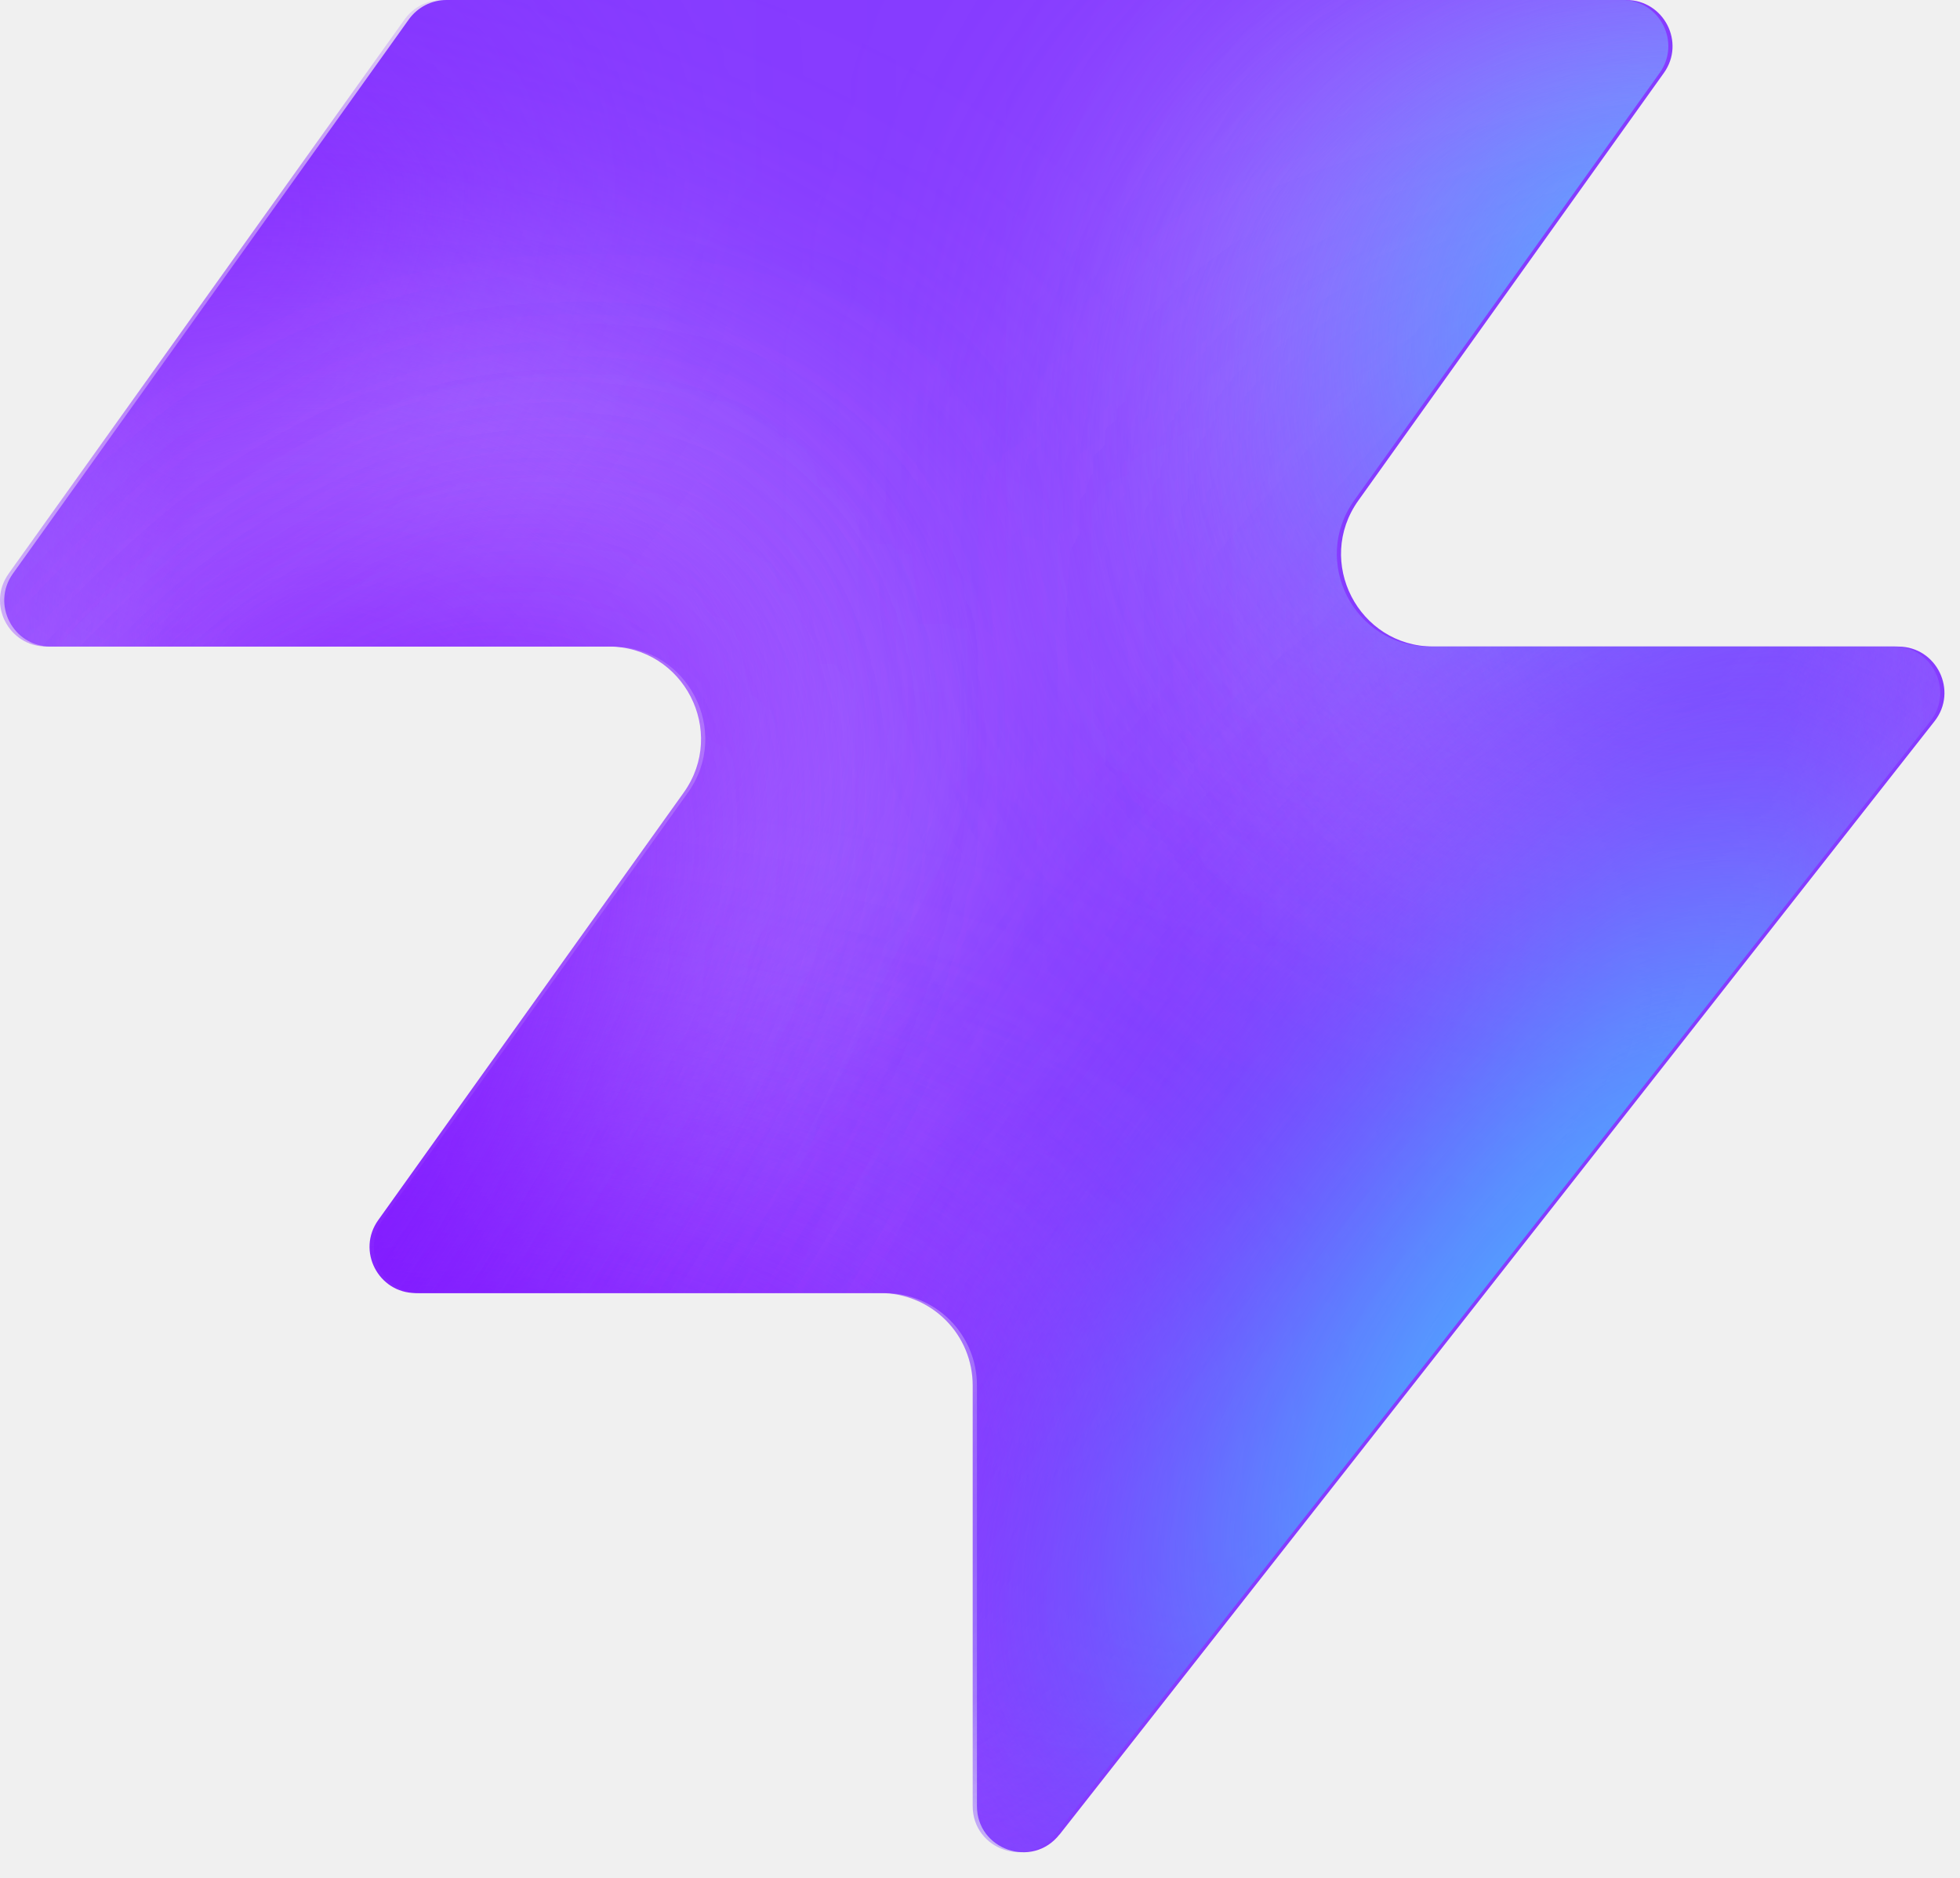
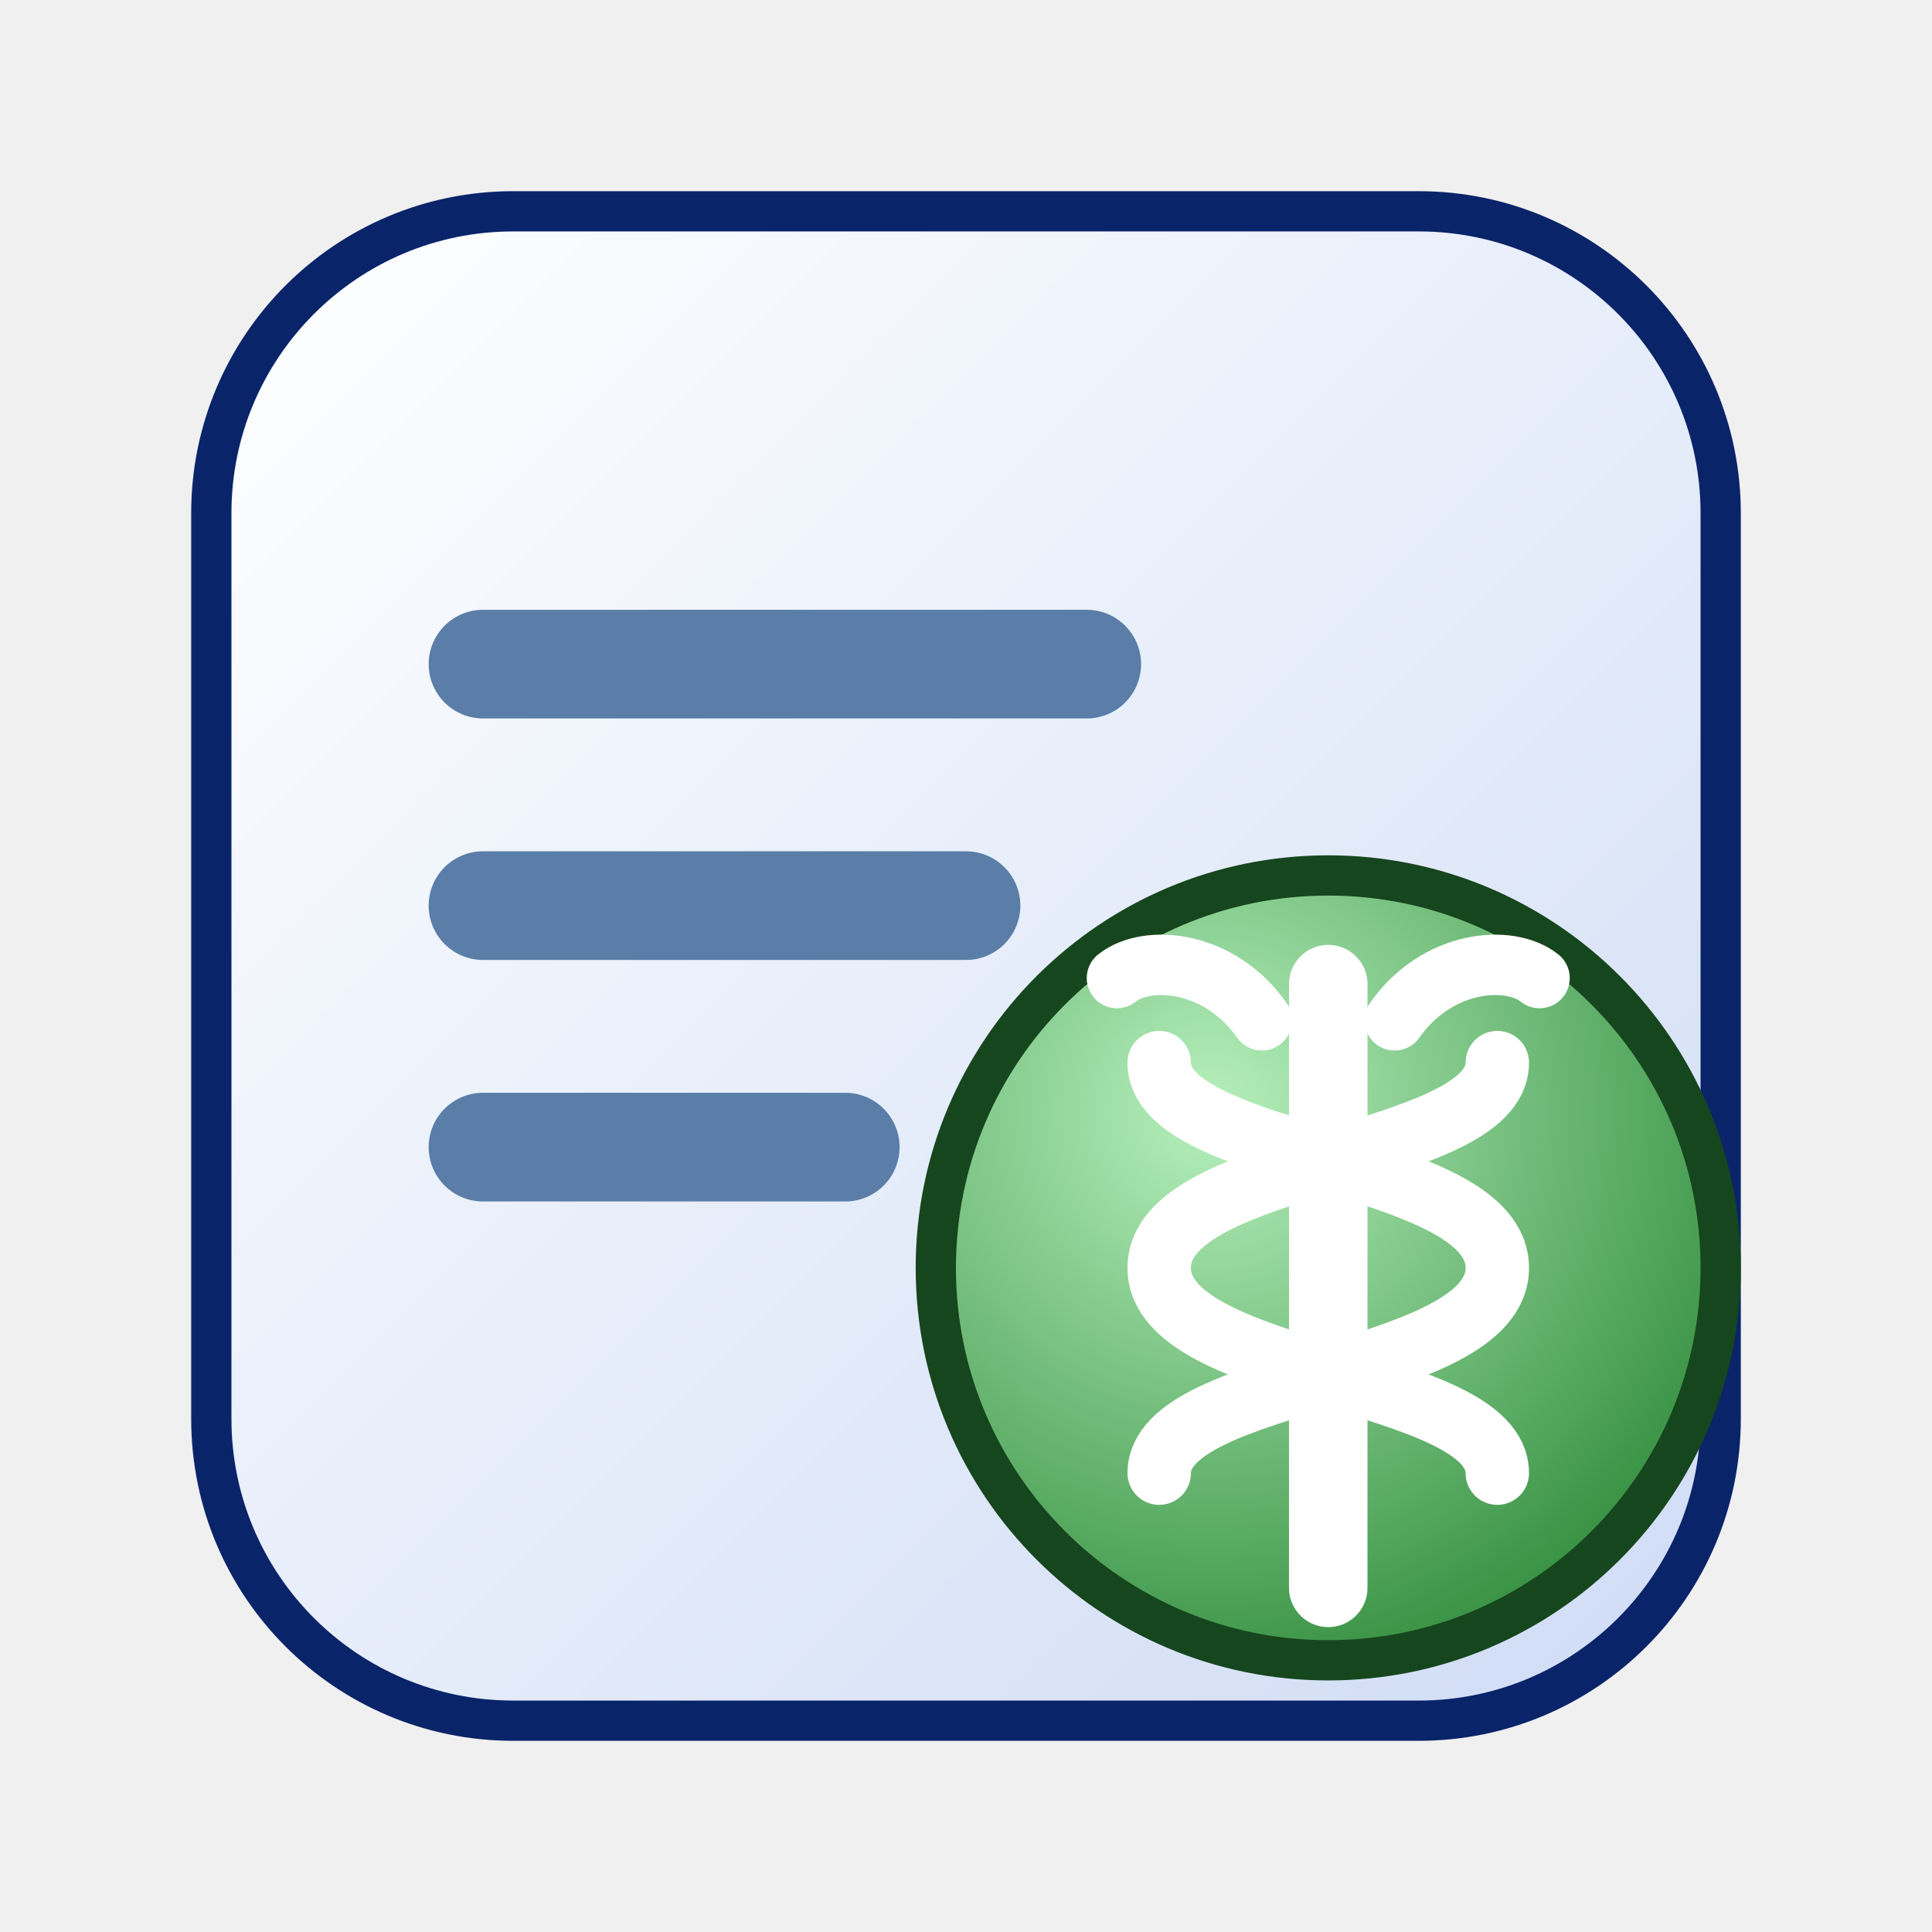
- <svg xmlns="http://www.w3.org/2000/svg" width="48" height="46" fill="none" viewBox="0 0 48 46">
-   <path fill="#863bff" d="M25.946 44.938c-.664.845-2.021.375-2.021-.698V33.937a2.26 2.26 0 0 0-2.262-2.262H10.287c-.92 0-1.456-1.04-.92-1.788l7.48-10.471c1.07-1.497 0-3.578-1.842-3.578H1.237c-.92 0-1.456-1.04-.92-1.788L10.013.474c.214-.297.556-.474.92-.474h28.894c.92 0 1.456 1.04.92 1.788l-7.48 10.471c-1.07 1.498 0 3.579 1.842 3.579h11.377c.943 0 1.473 1.088.89 1.83L25.947 44.94z" style="fill:#863bff;fill:color(display-p3 .525 .23 1);fill-opacity:1" />
-   <mask id="a" width="48" height="46" x="0" y="0" maskUnits="userSpaceOnUse" style="mask-type:alpha">
-     <path fill="#000" d="M25.842 44.938c-.664.844-2.021.375-2.021-.698V33.937a2.26 2.26 0 0 0-2.262-2.262H10.183c-.92 0-1.456-1.04-.92-1.788l7.48-10.471c1.07-1.498 0-3.579-1.842-3.579H1.133c-.92 0-1.456-1.04-.92-1.787L9.91.473c.214-.297.556-.474.92-.474h28.894c.92 0 1.456 1.04.92 1.788l-7.48 10.471c-1.07 1.498 0 3.578 1.842 3.578h11.377c.943 0 1.473 1.088.89 1.832L25.843 44.94z" style="fill:#000;fill-opacity:1" />
-   </mask>
-   <g mask="url(#a)">
-     <g filter="url(#b)">
-       <ellipse cx="5.508" cy="14.704" fill="#ede6ff" rx="5.508" ry="14.704" style="fill:#ede6ff;fill:color(display-p3 .927 .903 1);fill-opacity:1" transform="matrix(.00324 1 1 -.00324 -4.47 31.516)" />
-     </g>
-     <g filter="url(#c)">
-       <ellipse cx="10.399" cy="29.851" fill="#ede6ff" rx="10.399" ry="29.851" style="fill:#ede6ff;fill:color(display-p3 .927 .903 1);fill-opacity:1" transform="matrix(.00324 1 1 -.00324 -39.328 7.883)" />
-     </g>
-     <g filter="url(#d)">
-       <ellipse cx="5.508" cy="30.487" fill="#7e14ff" rx="5.508" ry="30.487" style="fill:#7e14ff;fill:color(display-p3 .492 .077 1);fill-opacity:1" transform="rotate(89.814 -25.913 -14.639)scale(1 -1)" />
-     </g>
-     <g filter="url(#e)">
-       <ellipse cx="5.508" cy="30.599" fill="#7e14ff" rx="5.508" ry="30.599" style="fill:#7e14ff;fill:color(display-p3 .492 .077 1);fill-opacity:1" transform="rotate(89.814 -32.644 -3.334)scale(1 -1)" />
-     </g>
-     <g filter="url(#f)">
-       <ellipse cx="5.508" cy="30.599" fill="#7e14ff" rx="5.508" ry="30.599" style="fill:#7e14ff;fill:color(display-p3 .492 .077 1);fill-opacity:1" transform="matrix(.00324 1 1 -.00324 -34.34 30.47)" />
-     </g>
-     <g filter="url(#g)">
-       <ellipse cx="14.072" cy="22.078" fill="#ede6ff" rx="14.072" ry="22.078" style="fill:#ede6ff;fill:color(display-p3 .927 .903 1);fill-opacity:1" transform="rotate(93.35 24.506 48.493)scale(-1 1)" />
-     </g>
-     <g filter="url(#h)">
-       <ellipse cx="3.47" cy="21.501" fill="#7e14ff" rx="3.47" ry="21.501" style="fill:#7e14ff;fill:color(display-p3 .492 .077 1);fill-opacity:1" transform="rotate(89.009 28.708 47.59)scale(-1 1)" />
-     </g>
-     <g filter="url(#i)">
-       <ellipse cx="3.47" cy="21.501" fill="#7e14ff" rx="3.47" ry="21.501" style="fill:#7e14ff;fill:color(display-p3 .492 .077 1);fill-opacity:1" transform="rotate(89.009 28.708 47.59)scale(-1 1)" />
-     </g>
-     <g filter="url(#j)">
-       <ellipse cx=".387" cy="8.972" fill="#7e14ff" rx="4.407" ry="29.108" style="fill:#7e14ff;fill:color(display-p3 .492 .077 1);fill-opacity:1" transform="rotate(39.51 .387 8.972)" />
-     </g>
-     <g filter="url(#k)">
-       <ellipse cx="47.523" cy="-6.092" fill="#7e14ff" rx="4.407" ry="29.108" style="fill:#7e14ff;fill:color(display-p3 .492 .077 1);fill-opacity:1" transform="rotate(37.892 47.523 -6.092)" />
-     </g>
-     <g filter="url(#l)">
-       <ellipse cx="41.412" cy="6.333" fill="#47bfff" rx="5.971" ry="9.665" style="fill:#47bfff;fill:color(display-p3 .28 .748 1);fill-opacity:1" transform="rotate(37.892 41.412 6.333)" />
-     </g>
-     <g filter="url(#m)">
-       <ellipse cx="-1.879" cy="38.332" fill="#7e14ff" rx="4.407" ry="29.108" style="fill:#7e14ff;fill:color(display-p3 .492 .077 1);fill-opacity:1" transform="rotate(37.892 -1.88 38.332)" />
-     </g>
-     <g filter="url(#n)">
-       <ellipse cx="-1.879" cy="38.332" fill="#7e14ff" rx="4.407" ry="29.108" style="fill:#7e14ff;fill:color(display-p3 .492 .077 1);fill-opacity:1" transform="rotate(37.892 -1.88 38.332)" />
-     </g>
-     <g filter="url(#o)">
-       <ellipse cx="35.651" cy="29.907" fill="#7e14ff" rx="4.407" ry="29.108" style="fill:#7e14ff;fill:color(display-p3 .492 .077 1);fill-opacity:1" transform="rotate(37.892 35.651 29.907)" />
-     </g>
-     <g filter="url(#p)">
-       <ellipse cx="38.418" cy="32.4" fill="#47bfff" rx="5.971" ry="15.297" style="fill:#47bfff;fill:color(display-p3 .28 .748 1);fill-opacity:1" transform="rotate(37.892 38.418 32.4)" />
-     </g>
+ <svg xmlns="http://www.w3.org/2000/svg" viewBox="0 0 32 32" width="48" height="48">
+   <defs>
+     <linearGradient id="a" x1="0" y1="0" x2="1" y2="1">
+       <stop offset="0" stop-color="#ffffff" />
+       <stop offset="1" stop-color="#cfdcf5" />
+     </linearGradient>
+     <radialGradient id="g" cx=".35" cy=".3" r=".8">
+       <stop offset="0" stop-color="#b7f0bd" />
+       <stop offset="1" stop-color="#2e8a3a" />
+     </radialGradient>
+   </defs>
+   <rect x="3.5" y="3.5" width="25" height="25" rx="5" fill="url(#a)" stroke="#0a246a" vector-effect="non-scaling-stroke" />
+   <path d="M8 11h10M8 15h8M8 19h6" stroke="#5a7ea8" stroke-width="1.8" stroke-linecap="round" />
+   <circle cx="22" cy="21" r="6.5" fill="url(#g)" stroke="#16461d" vector-effect="non-scaling-stroke" />
+   <g fill="none" stroke="#fff" stroke-linecap="round">
+     <path d="M22 16.3v10" stroke-width="1.3" />
+     <path d="M20.9 16.9c-.7-1-1.9-1.1-2.4-.7" stroke-width="1" />
+     <path d="M23.1 16.9c.7-1 1.9-1.1 2.4-.7" stroke-width="1" />
+     <path d="M19.2 17.6c0 1.6 5.6 1.6 5.6 3.4s-5.6 1.8-5.6 3.4" stroke-width="1.05" />
+     <path d="M24.8 17.6c0 1.6-5.6 1.6-5.6 3.4s5.6 1.8 5.6 3.4" stroke-width="1.05" />
  </g>
-   <defs>
-     <filter id="b" width="60.045" height="41.654" x="-19.77" y="16.149" color-interpolation-filters="sRGB" filterUnits="userSpaceOnUse">
-       <feFlood flood-opacity="0" result="BackgroundImageFix" />
-       <feBlend in="SourceGraphic" in2="BackgroundImageFix" result="shape" />
-       <feGaussianBlur result="effect1_foregroundBlur_2002_17158" stdDeviation="7.659" />
-     </filter>
-     <filter id="c" width="90.34" height="51.437" x="-54.613" y="-7.533" color-interpolation-filters="sRGB" filterUnits="userSpaceOnUse">
-       <feFlood flood-opacity="0" result="BackgroundImageFix" />
-       <feBlend in="SourceGraphic" in2="BackgroundImageFix" result="shape" />
-       <feGaussianBlur result="effect1_foregroundBlur_2002_17158" stdDeviation="7.659" />
-     </filter>
-     <filter id="d" width="79.355" height="29.4" x="-49.64" y="2.03" color-interpolation-filters="sRGB" filterUnits="userSpaceOnUse">
-       <feFlood flood-opacity="0" result="BackgroundImageFix" />
-       <feBlend in="SourceGraphic" in2="BackgroundImageFix" result="shape" />
-       <feGaussianBlur result="effect1_foregroundBlur_2002_17158" stdDeviation="4.596" />
-     </filter>
-     <filter id="e" width="79.579" height="29.4" x="-45.045" y="20.029" color-interpolation-filters="sRGB" filterUnits="userSpaceOnUse">
-       <feFlood flood-opacity="0" result="BackgroundImageFix" />
-       <feBlend in="SourceGraphic" in2="BackgroundImageFix" result="shape" />
-       <feGaussianBlur result="effect1_foregroundBlur_2002_17158" stdDeviation="4.596" />
-     </filter>
-     <filter id="f" width="79.579" height="29.4" x="-43.513" y="21.178" color-interpolation-filters="sRGB" filterUnits="userSpaceOnUse">
-       <feFlood flood-opacity="0" result="BackgroundImageFix" />
-       <feBlend in="SourceGraphic" in2="BackgroundImageFix" result="shape" />
-       <feGaussianBlur result="effect1_foregroundBlur_2002_17158" stdDeviation="4.596" />
-     </filter>
-     <filter id="g" width="74.749" height="58.852" x="15.756" y="-17.901" color-interpolation-filters="sRGB" filterUnits="userSpaceOnUse">
-       <feFlood flood-opacity="0" result="BackgroundImageFix" />
-       <feBlend in="SourceGraphic" in2="BackgroundImageFix" result="shape" />
-       <feGaussianBlur result="effect1_foregroundBlur_2002_17158" stdDeviation="7.659" />
-     </filter>
-     <filter id="h" width="61.377" height="25.362" x="23.548" y="2.284" color-interpolation-filters="sRGB" filterUnits="userSpaceOnUse">
-       <feFlood flood-opacity="0" result="BackgroundImageFix" />
-       <feBlend in="SourceGraphic" in2="BackgroundImageFix" result="shape" />
-       <feGaussianBlur result="effect1_foregroundBlur_2002_17158" stdDeviation="4.596" />
-     </filter>
-     <filter id="i" width="61.377" height="25.362" x="23.548" y="2.284" color-interpolation-filters="sRGB" filterUnits="userSpaceOnUse">
-       <feFlood flood-opacity="0" result="BackgroundImageFix" />
-       <feBlend in="SourceGraphic" in2="BackgroundImageFix" result="shape" />
-       <feGaussianBlur result="effect1_foregroundBlur_2002_17158" stdDeviation="4.596" />
-     </filter>
-     <filter id="j" width="56.045" height="63.649" x="-27.636" y="-22.853" color-interpolation-filters="sRGB" filterUnits="userSpaceOnUse">
-       <feFlood flood-opacity="0" result="BackgroundImageFix" />
-       <feBlend in="SourceGraphic" in2="BackgroundImageFix" result="shape" />
-       <feGaussianBlur result="effect1_foregroundBlur_2002_17158" stdDeviation="4.596" />
-     </filter>
-     <filter id="k" width="54.814" height="64.646" x="20.116" y="-38.415" color-interpolation-filters="sRGB" filterUnits="userSpaceOnUse">
-       <feFlood flood-opacity="0" result="BackgroundImageFix" />
-       <feBlend in="SourceGraphic" in2="BackgroundImageFix" result="shape" />
-       <feGaussianBlur result="effect1_foregroundBlur_2002_17158" stdDeviation="4.596" />
-     </filter>
-     <filter id="l" width="33.541" height="35.313" x="24.641" y="-11.323" color-interpolation-filters="sRGB" filterUnits="userSpaceOnUse">
-       <feFlood flood-opacity="0" result="BackgroundImageFix" />
-       <feBlend in="SourceGraphic" in2="BackgroundImageFix" result="shape" />
-       <feGaussianBlur result="effect1_foregroundBlur_2002_17158" stdDeviation="4.596" />
-     </filter>
-     <filter id="m" width="54.814" height="64.646" x="-29.286" y="6.009" color-interpolation-filters="sRGB" filterUnits="userSpaceOnUse">
-       <feFlood flood-opacity="0" result="BackgroundImageFix" />
-       <feBlend in="SourceGraphic" in2="BackgroundImageFix" result="shape" />
-       <feGaussianBlur result="effect1_foregroundBlur_2002_17158" stdDeviation="4.596" />
-     </filter>
-     <filter id="n" width="54.814" height="64.646" x="-29.286" y="6.009" color-interpolation-filters="sRGB" filterUnits="userSpaceOnUse">
-       <feFlood flood-opacity="0" result="BackgroundImageFix" />
-       <feBlend in="SourceGraphic" in2="BackgroundImageFix" result="shape" />
-       <feGaussianBlur result="effect1_foregroundBlur_2002_17158" stdDeviation="4.596" />
-     </filter>
-     <filter id="o" width="54.814" height="64.646" x="8.244" y="-2.416" color-interpolation-filters="sRGB" filterUnits="userSpaceOnUse">
-       <feFlood flood-opacity="0" result="BackgroundImageFix" />
-       <feBlend in="SourceGraphic" in2="BackgroundImageFix" result="shape" />
-       <feGaussianBlur result="effect1_foregroundBlur_2002_17158" stdDeviation="4.596" />
-     </filter>
-     <filter id="p" width="39.409" height="43.623" x="18.713" y="10.588" color-interpolation-filters="sRGB" filterUnits="userSpaceOnUse">
-       <feFlood flood-opacity="0" result="BackgroundImageFix" />
-       <feBlend in="SourceGraphic" in2="BackgroundImageFix" result="shape" />
-       <feGaussianBlur result="effect1_foregroundBlur_2002_17158" stdDeviation="4.596" />
-     </filter>
-   </defs>
</svg>
